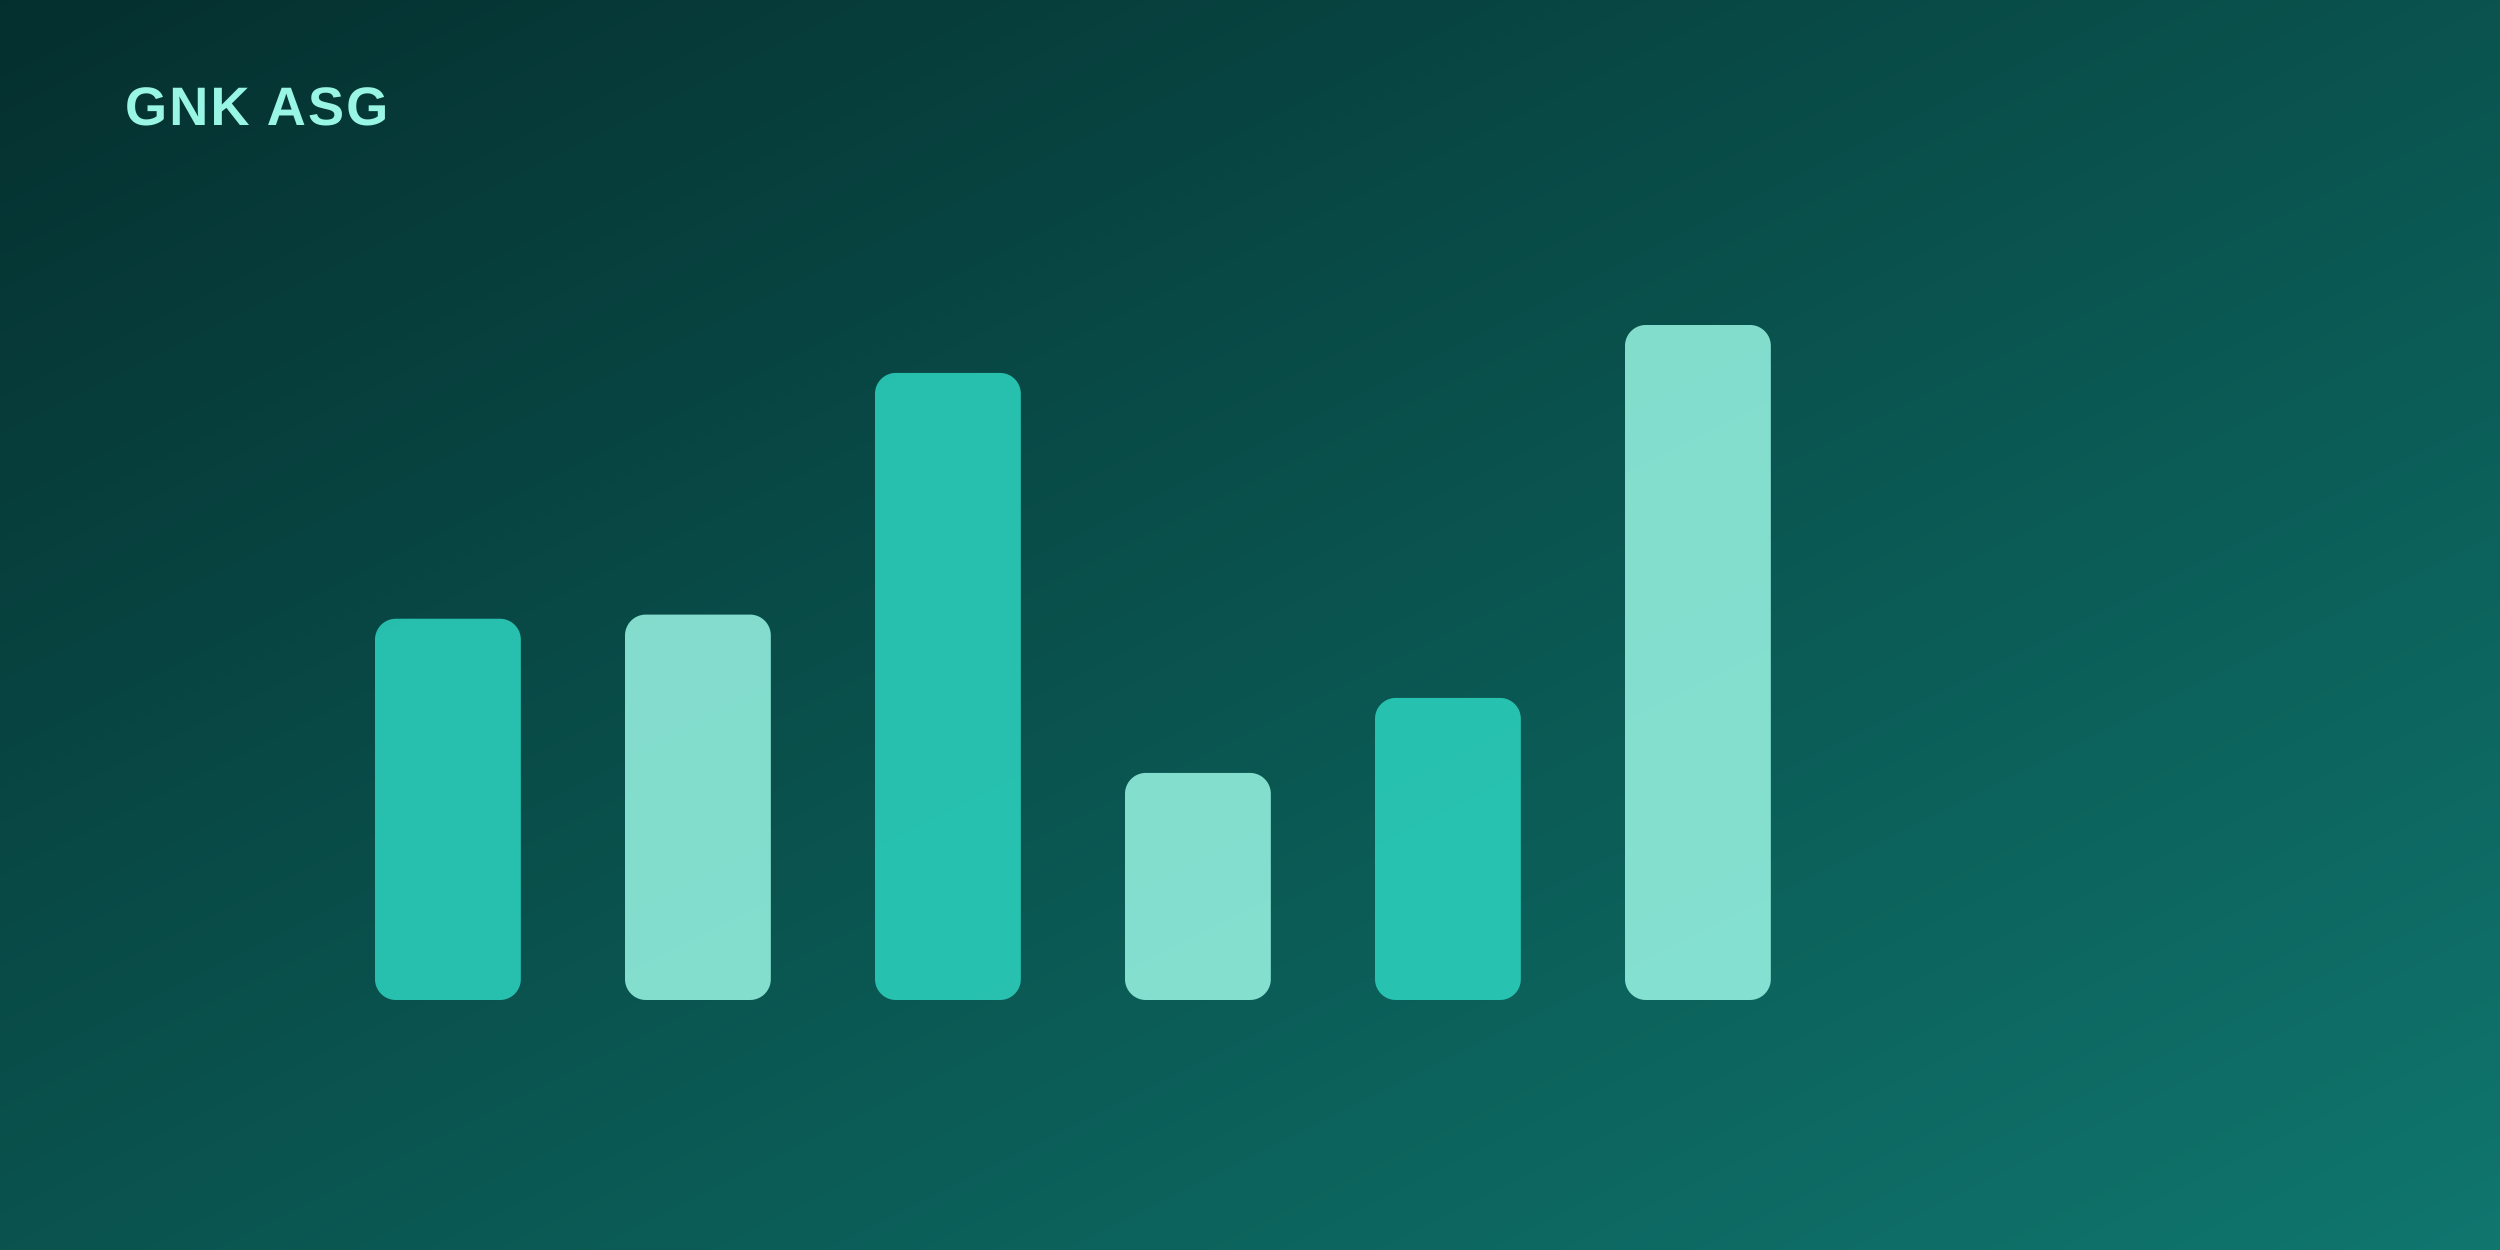
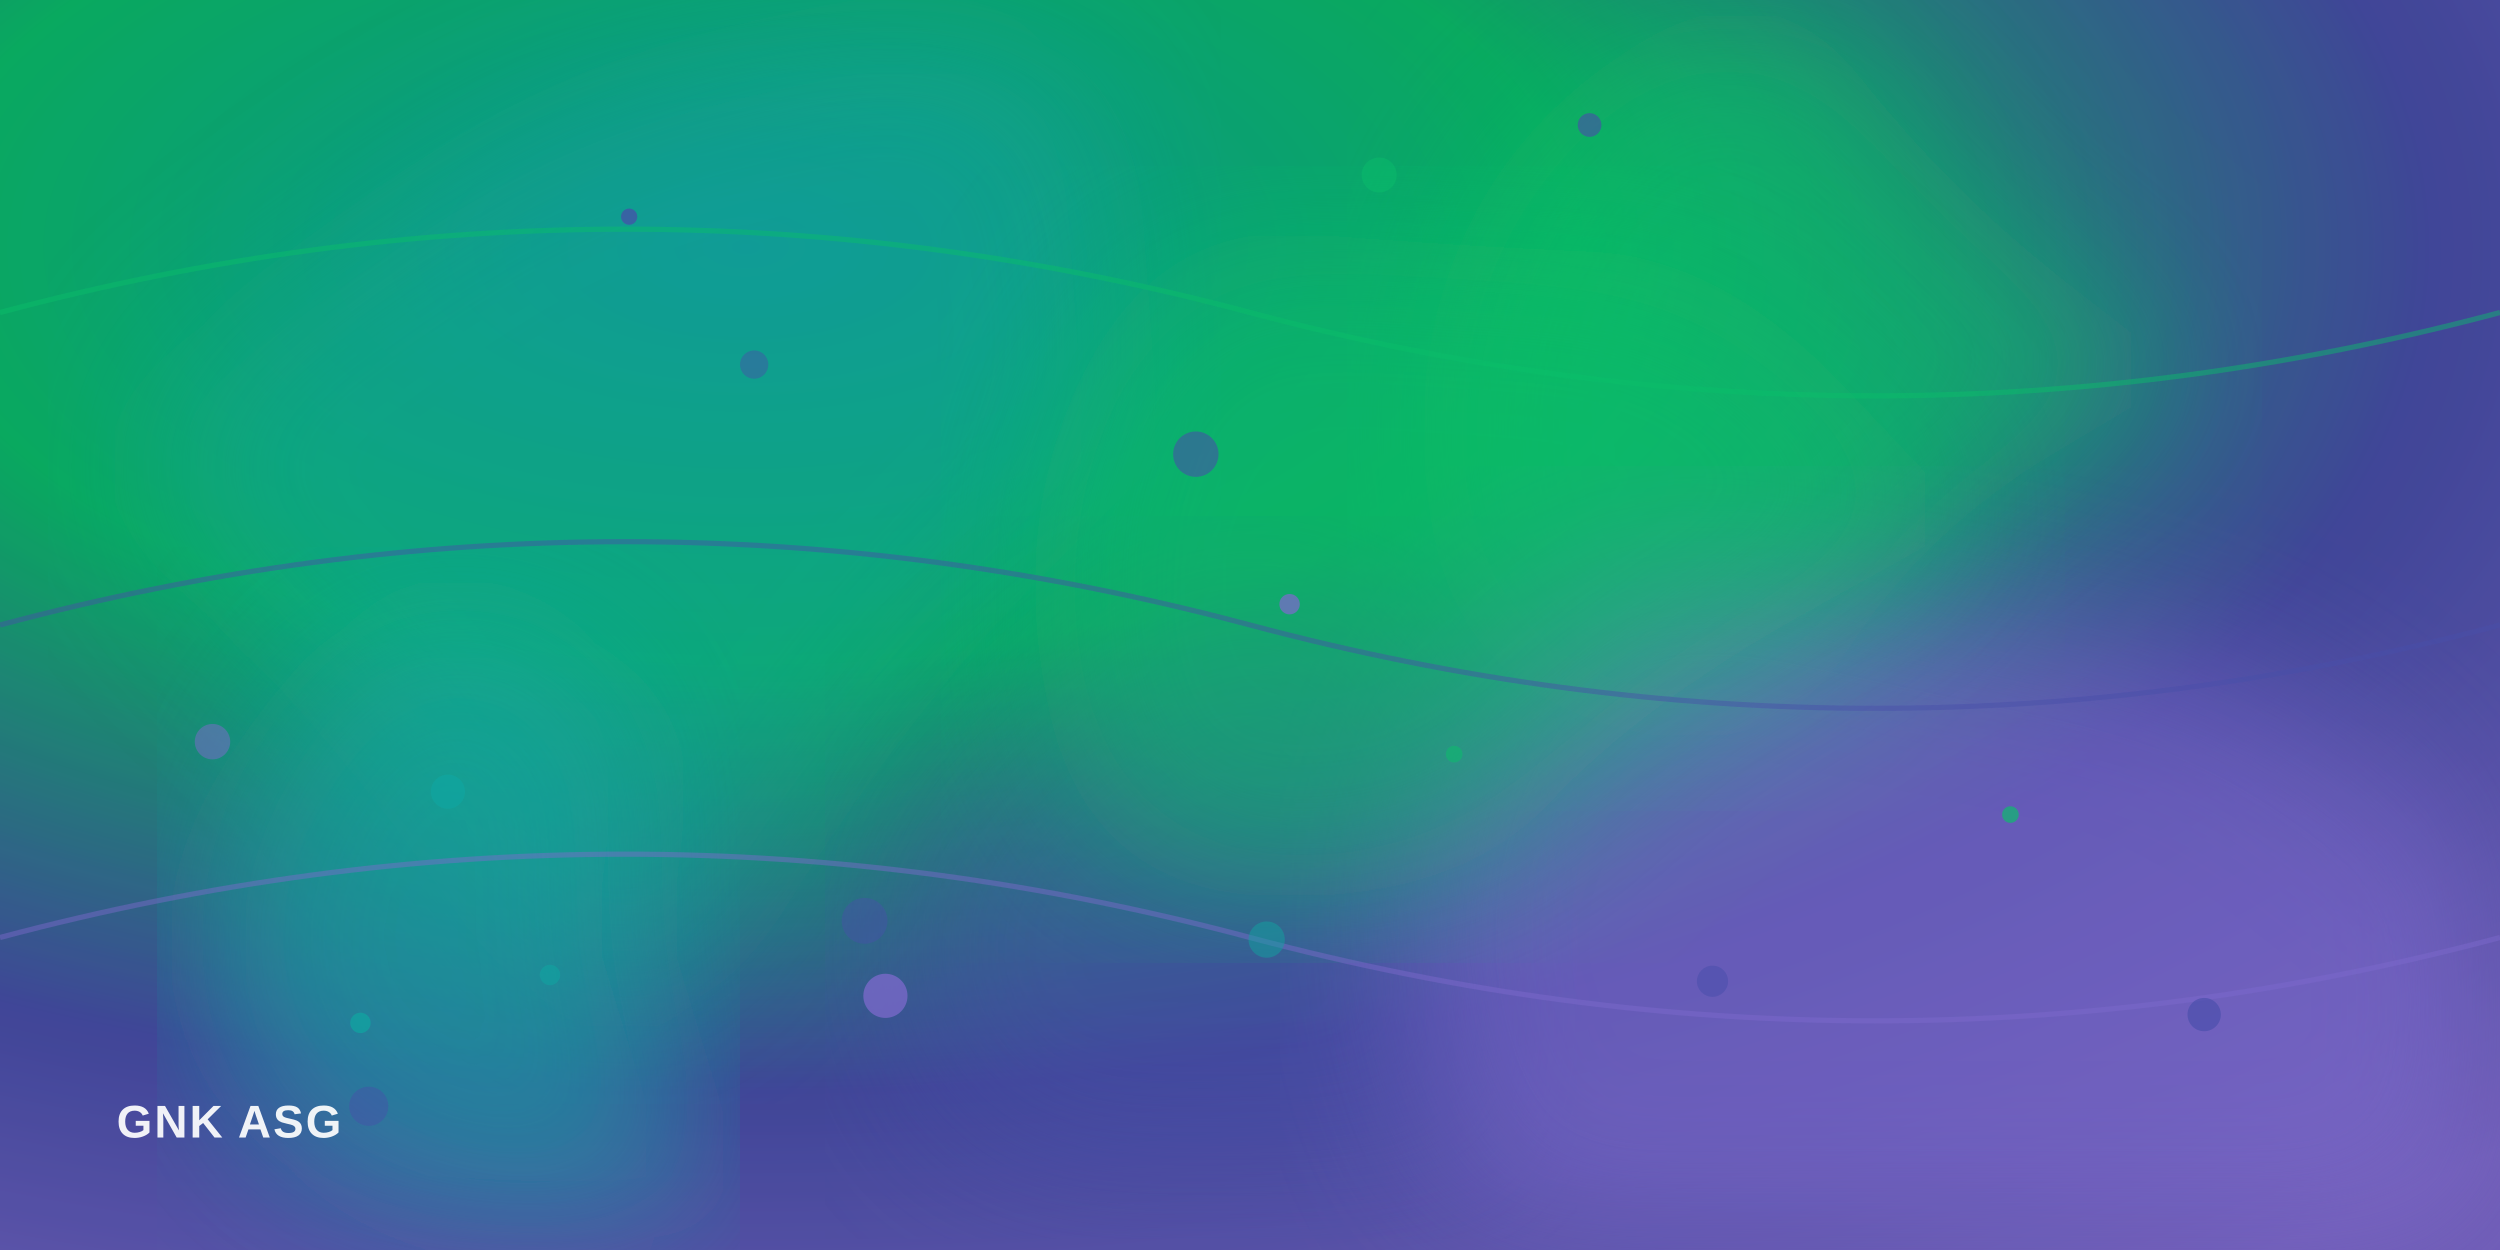
<svg xmlns="http://www.w3.org/2000/svg" viewBox="0 0 1200 600" role="img" aria-labelledby="t26 d26">
  <defs>
-     <linearGradient id="g26" x1="0" y1="0" x2="1" y2="1">
-       <stop stop-color="#042f2e" />
-       <stop offset="1" stop-color="#0f766e" />
-     </linearGradient>
+     <radialGradient id="bg26" cx="30%" cy="20%" r="100%">
+       <stop offset="0%" stop-color="#12cbc4" />
+       <stop offset="33%" stop-color="#0be881" />
+       <stop offset="67%" stop-color="#575fcf" />
+       <stop offset="100%" stop-color="#9980fa" />
+     </radialGradient>
+     <filter id="blur26">
+       <feGaussianBlur stdDeviation="38" />
+     </filter>
  </defs>
-   <rect width="1200" height="600" fill="url(#g26)" />
-   <g>
-     <rect x="180" y="297" width="70" height="183" rx="10" fill="#2dd4bf" opacity="0.85" />
-     <rect x="300" y="295" width="70" height="185" rx="10" fill="#99f6e4" opacity="0.85" />
-     <rect x="420" y="179" width="70" height="301" rx="10" fill="#2dd4bf" opacity="0.85" />
-     <rect x="540" y="371" width="70" height="109" rx="10" fill="#99f6e4" opacity="0.85" />
-     <rect x="660" y="335" width="70" height="145" rx="10" fill="#2dd4bf" opacity="0.85" />
-     <rect x="780" y="156" width="70" height="324" rx="10" fill="#99f6e4" opacity="0.85" />
-   </g>
-   <text x="60" y="60" fill="#99f6e4" font-family="Arial" font-size="26" font-weight="700" letter-spacing="1">GNK ASG</text>
+   <rect width="1200" height="600" fill="#0a0a12" />
+   <rect width="1200" height="600" fill="url(#bg26)" opacity="0.88" />
+   <path d="M539.1,220.0 Q539.1,220.0 479.4,279.8 Q419.6,339.6 359.8,434.6 Q300.0,529.6 237.0,437.8 Q174.1,345.9 104.0,283.0 Q33.8,220.0 108.4,161.5 Q182.9,102.9 241.5,70.3 Q300.0,37.7 411.5,17.4 Q522.9,-2.9 531.0,108.5 Z" fill="#12cbc4" opacity="0.42" filter="url(#blur26)" />
+   <path d="M1049.0,180.0 Q1049.0,180.0 986.6,217.1 Q924.1,254.1 887.1,311.6 Q850.0,369.1 775.7,348.9 Q701.4,328.6 687.8,254.3 Q674.2,180.0 700.5,118.4 Q726.8,56.8 788.4,20.0 Q850.0,-16.9 893.5,38.0 Q937.1,92.9 993.0,136.5 Z" fill="#0be881" opacity="0.60" filter="url(#blur26)" />
+   <path d="M708.7,420.0 Q708.7,420.0 723.9,489.5 Q739.1,559.1 669.5,562.6 Q600.0,566.2 527.6,565.5 Q455.2,564.8 433.0,492.4 Q410.9,420.0 459.6,374.2 Q508.4,328.4 554.2,294.2 Q600.0,259.9 647.4,292.5 Q694.9,325.1 701.8,372.6 Z" fill="#575fcf" opacity="0.40" filter="url(#blur26)" />
+   <path d="M1235.4,450.0 Q1235.4,450.0 1189.2,546.5 Q1142.9,642.9 1046.5,668.6 Q950.0,694.2 848.6,673.5 Q747.2,652.8 696.5,551.4 Q645.8,450.0 695.9,348.0 Q746.0,246.0 848.0,270.5 Q950.0,294.9 1015.9,306.5 Q1081.9,318.1 1158.6,384.1 Z" fill="#9980fa" opacity="0.59" filter="url(#blur26)" />
+   <path d="M304.1,450.0 Q304.1,450.0 326.6,524.6 Q349.1,599.1 274.6,594.5 Q200.0,589.8 158.4,561.5 Q116.9,533.1 104.8,491.6 Q92.8,450.0 105.7,409.3 Q118.6,368.6 159.3,322.0 Q200.0,275.3 258.7,304.0 Q317.3,332.7 310.7,391.3 Z" fill="#12cbc4" opacity="0.60" filter="url(#blur26)" />
+   <path d="M946.0,250.0 Q946.0,250.0 867.0,294.0 Q788.0,338.0 744.0,385.1 Q700.0,432.1 610.9,430.2 Q521.8,428.2 503.2,339.1 Q484.6,250.0 520.6,178.3 Q556.7,106.7 628.3,112.4 Q700.0,118.2 763.3,120.8 Q826.6,123.4 886.3,186.7 Z" fill="#0be881" opacity="0.52" filter="url(#blur26)" />
+   <path d="M0 150 Q 300 70 600 150 T 1200 150" stroke="#0be881" stroke-width="2.5" fill="none" opacity="0.45" />
+   <path d="M0 300 Q 300 220 600 300 T 1200 300" stroke="#575fcf" stroke-width="2.5" fill="none" opacity="0.45" />
+   <path d="M0 450 Q 300 370 600 450 T 1200 450" stroke="#9980fa" stroke-width="2.5" fill="none" opacity="0.45" />
+   <circle cx="662" cy="84" r="8.4" fill="#0be881" opacity="0.44" />
+   <circle cx="763" cy="60" r="5.7" fill="#575fcf" opacity="0.62" />
+   <circle cx="965" cy="391" r="4.0" fill="#0be881" opacity="0.66" />
+   <circle cx="619" cy="290" r="4.9" fill="#9980fa" opacity="0.72" />
+   <circle cx="177" cy="531" r="9.4" fill="#575fcf" opacity="0.44" />
+   <circle cx="215" cy="380" r="8.2" fill="#12cbc4" opacity="0.63" />
+   <circle cx="425" cy="478" r="10.6" fill="#9980fa" opacity="0.74" />
+   <circle cx="1058" cy="487" r="8.0" fill="#575fcf" opacity="0.63" />
+   <circle cx="822" cy="471" r="7.5" fill="#575fcf" opacity="0.51" />
+   <circle cx="362" cy="175" r="6.8" fill="#575fcf" opacity="0.45" />
+   <circle cx="608" cy="451" r="8.7" fill="#12cbc4" opacity="0.46" />
+   <circle cx="698" cy="362" r="4.0" fill="#0be881" opacity="0.51" />
+   <circle cx="574" cy="218" r="10.9" fill="#575fcf" opacity="0.57" />
+   <circle cx="173" cy="491" r="4.9" fill="#12cbc4" opacity="0.70" />
+   <circle cx="102" cy="356" r="8.5" fill="#9980fa" opacity="0.50" />
+   <circle cx="302" cy="104" r="3.9" fill="#575fcf" opacity="0.73" />
+   <circle cx="415" cy="442" r="11.0" fill="#575fcf" opacity="0.42" />
+   <circle cx="264" cy="468" r="4.9" fill="#12cbc4" opacity="0.52" />
+   <rect width="1200" height="600" fill="#000" opacity="0.18" />
+   <text x="56" y="546" fill="#ffffff" font-family="Arial" font-size="22" font-weight="800" letter-spacing="1" opacity="0.92">GNK ASG</text>
</svg>
